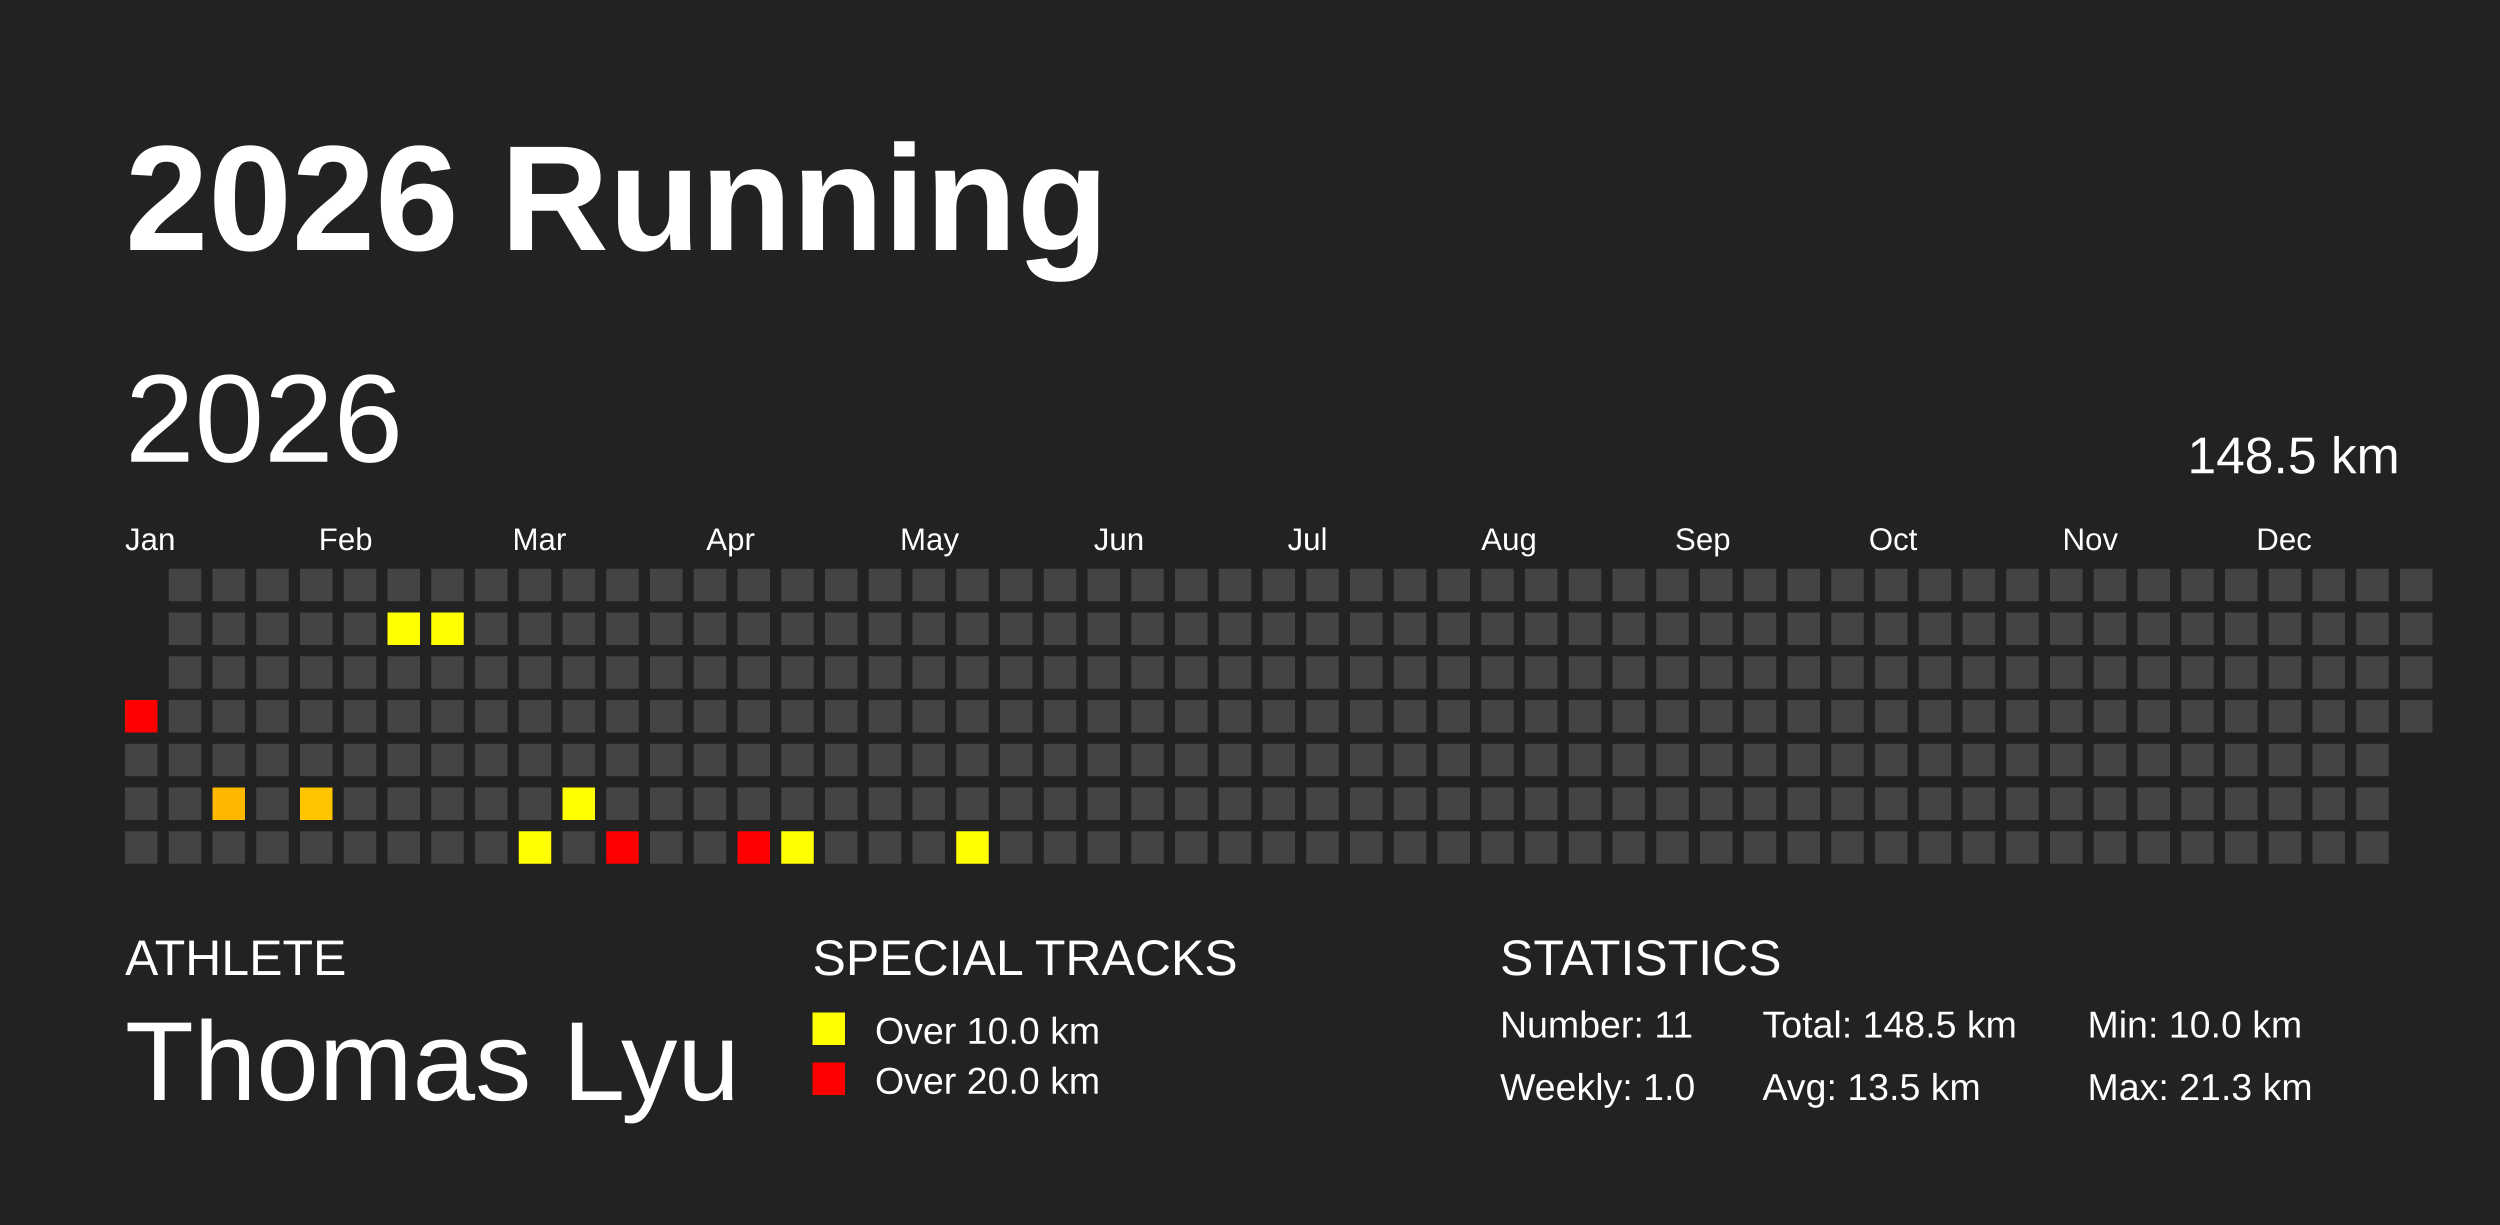
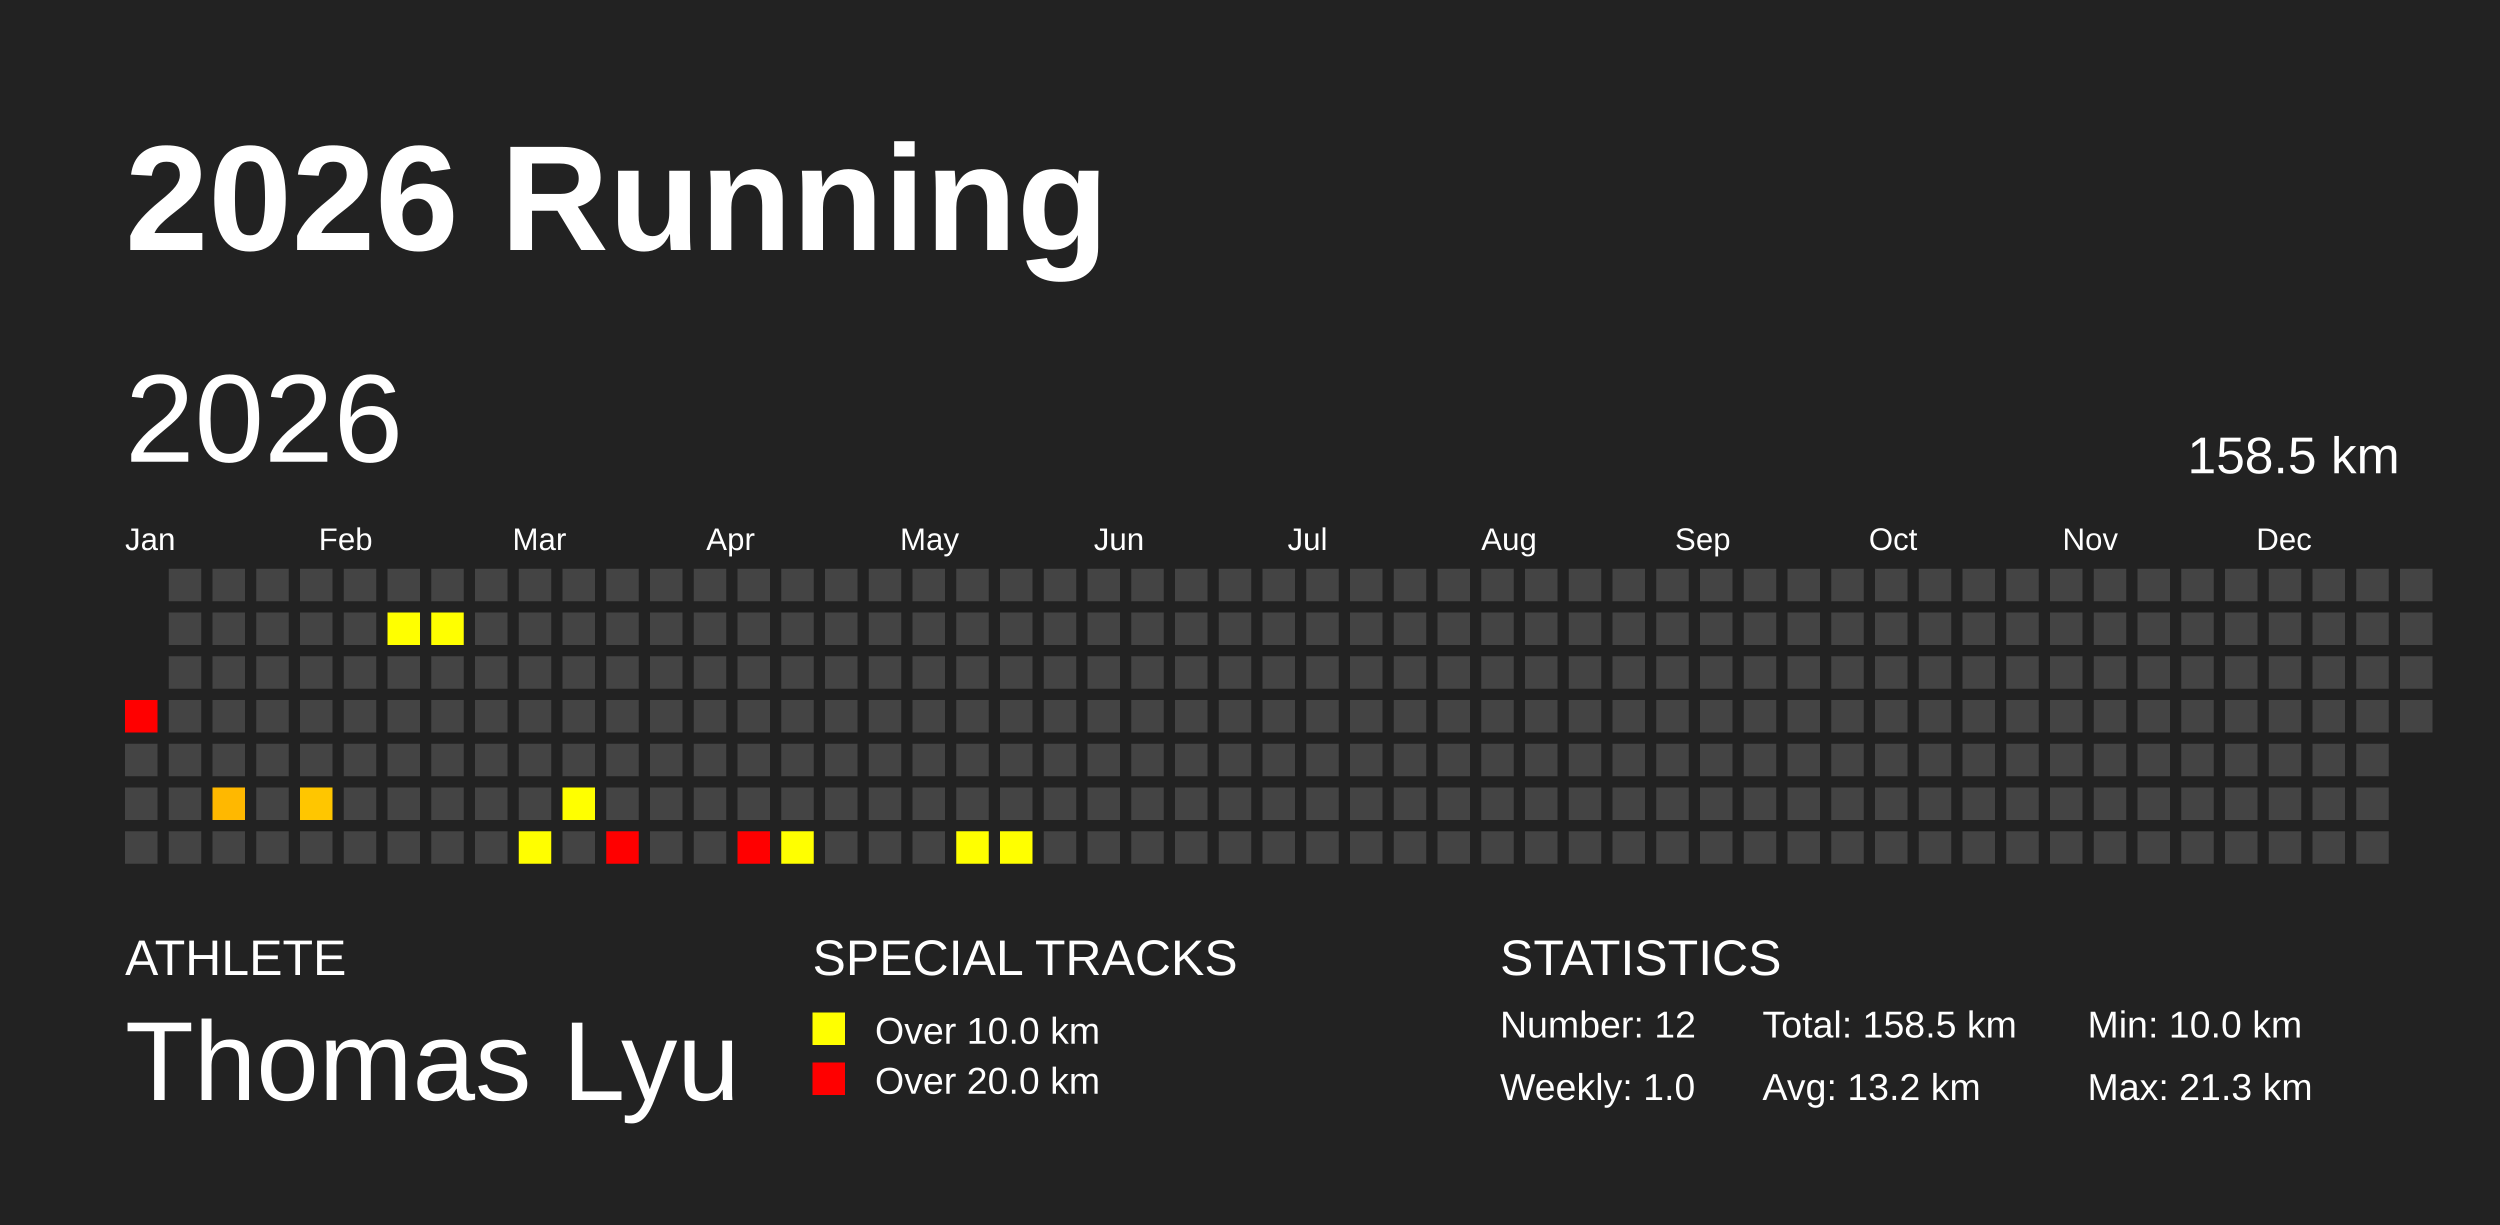
<svg xmlns="http://www.w3.org/2000/svg" baseProfile="full" height="98mm" version="1.1" viewBox="0,0,200,98" width="200mm">
  <defs />
  <rect fill="#222222" height="98" width="200" x="0" y="0" />
  <text fill="#FFFFFF" style="font-size:12px; font-family:Arial; font-weight:bold;" x="10" y="20">2026 Running</text>
  <text fill="#FFFFFF" style="font-size:4px; font-family:Arial" x="10" y="78">ATHLETE</text>
  <text fill="#FFFFFF" style="font-size:9px; font-family:Arial" x="10" y="88">Thomas Lyu</text>
  <text fill="#FFFFFF" style="font-size:4px; font-family:Arial" x="65" y="78">SPECIAL TRACKS</text>
  <rect fill="yellow" height="2.6" width="2.6" x="65" y="81" />
  <text fill="#FFFFFF" style="font-size:3px; font-family:Arial" x="70" y="83.5">Over 10.0 km</text>
  <rect fill="red" height="2.6" width="2.6" x="65" y="85" />
  <text fill="#FFFFFF" style="font-size:3px; font-family:Arial" x="70" y="87.5">Over 20.0 km</text>
  <text fill="#FFFFFF" style="font-size:4px; font-family:Arial" x="120" y="78">STATISTICS</text>
-   <text fill="#FFFFFF" style="font-size:3px; font-family:Arial" x="120" y="83">Number: 11</text>
+   <text fill="#FFFFFF" style="font-size:3px; font-family:Arial" x="120" y="83">Number: 12</text>
  <text fill="#FFFFFF" style="font-size:3px; font-family:Arial" x="120" y="88">Weekly: 1.0</text>
-   <text fill="#FFFFFF" style="font-size:3px; font-family:Arial" x="141" y="83">Total: 148.5 km</text>
-   <text fill="#FFFFFF" style="font-size:3px; font-family:Arial" x="141" y="88">Avg: 13.5 km</text>
+   <text fill="#FFFFFF" style="font-size:3px; font-family:Arial" x="141" y="83">Total: 158.5 km</text>
+   <text fill="#FFFFFF" style="font-size:3px; font-family:Arial" x="141" y="88">Avg: 13.2 km</text>
  <text fill="#FFFFFF" style="font-size:3px; font-family:Arial" x="167" y="83">Min: 10.0 km</text>
  <text fill="#FFFFFF" style="font-size:3px; font-family:Arial" x="167" y="88">Max: 21.3 km</text>
  <text dominant-baseline="hanging" fill="#FFFFFF" style="font-size:10.0px; font-family:Arial;" x="10" y="30">2026</text>
-   <text dominant-baseline="hanging" fill="#FFFFFF" style="font-size:4.125px; font-family:Arial;" x="175" y="35">148.5 km</text>
+   <text dominant-baseline="hanging" fill="#FFFFFF" style="font-size:4.125px; font-family:Arial;" x="175" y="35">158.5 km</text>
  <text fill="#FFFFFF" style="font-size:2.5px; font-family:Arial" x="10.0" y="44">Jan</text>
  <text fill="#FFFFFF" style="font-size:2.5px; font-family:Arial" x="25.5" y="44">Feb</text>
  <text fill="#FFFFFF" style="font-size:2.5px; font-family:Arial" x="41.0" y="44">Mar</text>
  <text fill="#FFFFFF" style="font-size:2.5px; font-family:Arial" x="56.5" y="44">Apr</text>
  <text fill="#FFFFFF" style="font-size:2.5px; font-family:Arial" x="72.0" y="44">May</text>
  <text fill="#FFFFFF" style="font-size:2.5px; font-family:Arial" x="87.5" y="44">Jun</text>
  <text fill="#FFFFFF" style="font-size:2.5px; font-family:Arial" x="103.0" y="44">Jul</text>
  <text fill="#FFFFFF" style="font-size:2.5px; font-family:Arial" x="118.5" y="44">Aug</text>
  <text fill="#FFFFFF" style="font-size:2.5px; font-family:Arial" x="134.0" y="44">Sep</text>
  <text fill="#FFFFFF" style="font-size:2.5px; font-family:Arial" x="149.5" y="44">Oct</text>
  <text fill="#FFFFFF" style="font-size:2.5px; font-family:Arial" x="165.0" y="44">Nov</text>
  <text fill="#FFFFFF" style="font-size:2.5px; font-family:Arial" x="180.5" y="44">Dec</text>
  <rect fill="red" height="2.6" width="2.6" x="10.0" y="56.0" />
  <rect fill="#444444" height="2.6" width="2.6" x="10.0" y="59.5" />
  <rect fill="#444444" height="2.6" width="2.6" x="10.0" y="63.0" />
  <rect fill="#444444" height="2.6" width="2.6" x="10.0" y="66.5" />
  <rect fill="#444444" height="2.6" width="2.6" x="13.5" y="45.5" />
  <rect fill="#444444" height="2.6" width="2.6" x="13.5" y="49.0" />
  <rect fill="#444444" height="2.6" width="2.6" x="13.5" y="52.5" />
  <rect fill="#444444" height="2.6" width="2.6" x="13.5" y="56.0" />
  <rect fill="#444444" height="2.6" width="2.6" x="13.5" y="59.5" />
  <rect fill="#444444" height="2.6" width="2.6" x="13.5" y="63.0" />
  <rect fill="#444444" height="2.6" width="2.6" x="13.5" y="66.5" />
  <rect fill="#444444" height="2.6" width="2.6" x="17.0" y="45.5" />
  <rect fill="#444444" height="2.6" width="2.6" x="17.0" y="49.0" />
  <rect fill="#444444" height="2.6" width="2.6" x="17.0" y="52.5" />
  <rect fill="#444444" height="2.6" width="2.6" x="17.0" y="56.0" />
  <rect fill="#444444" height="2.6" width="2.6" x="17.0" y="59.5" />
  <rect fill="#ffb800" height="2.6" width="2.6" x="17.0" y="63.0" />
  <rect fill="#444444" height="2.6" width="2.6" x="17.0" y="66.5" />
  <rect fill="#444444" height="2.6" width="2.6" x="20.5" y="45.5" />
  <rect fill="#444444" height="2.6" width="2.6" x="20.5" y="49.0" />
  <rect fill="#444444" height="2.6" width="2.6" x="20.5" y="52.5" />
  <rect fill="#444444" height="2.6" width="2.6" x="20.5" y="56.0" />
  <rect fill="#444444" height="2.6" width="2.6" x="20.5" y="59.5" />
  <rect fill="#444444" height="2.6" width="2.6" x="20.5" y="63.0" />
  <rect fill="#444444" height="2.6" width="2.6" x="20.5" y="66.5" />
  <rect fill="#444444" height="2.6" width="2.6" x="24.0" y="45.5" />
  <rect fill="#444444" height="2.6" width="2.6" x="24.0" y="49.0" />
  <rect fill="#444444" height="2.6" width="2.6" x="24.0" y="52.5" />
  <rect fill="#444444" height="2.6" width="2.6" x="24.0" y="56.0" />
  <rect fill="#444444" height="2.6" width="2.6" x="24.0" y="59.5" />
  <rect fill="#ffc600" height="2.6" width="2.6" x="24.0" y="63.0" />
  <rect fill="#444444" height="2.6" width="2.6" x="24.0" y="66.5" />
  <rect fill="#444444" height="2.6" width="2.6" x="27.5" y="45.5" />
  <rect fill="#444444" height="2.6" width="2.6" x="27.5" y="49.0" />
  <rect fill="#444444" height="2.6" width="2.6" x="27.5" y="52.5" />
  <rect fill="#444444" height="2.6" width="2.6" x="27.5" y="56.0" />
  <rect fill="#444444" height="2.6" width="2.6" x="27.5" y="59.5" />
  <rect fill="#444444" height="2.6" width="2.6" x="27.5" y="63.0" />
  <rect fill="#444444" height="2.6" width="2.6" x="27.5" y="66.5" />
  <rect fill="#444444" height="2.6" width="2.6" x="31.0" y="45.5" />
  <rect fill="#ffff00" height="2.6" width="2.6" x="31.0" y="49.0" />
  <rect fill="#444444" height="2.6" width="2.6" x="31.0" y="52.5" />
  <rect fill="#444444" height="2.6" width="2.6" x="31.0" y="56.0" />
  <rect fill="#444444" height="2.6" width="2.6" x="31.0" y="59.5" />
  <rect fill="#444444" height="2.6" width="2.6" x="31.0" y="63.0" />
  <rect fill="#444444" height="2.6" width="2.6" x="31.0" y="66.5" />
  <rect fill="#444444" height="2.6" width="2.6" x="34.5" y="45.5" />
  <rect fill="#ffff00" height="2.6" width="2.6" x="34.5" y="49.0" />
  <rect fill="#444444" height="2.6" width="2.6" x="34.5" y="52.5" />
  <rect fill="#444444" height="2.6" width="2.6" x="34.5" y="56.0" />
  <rect fill="#444444" height="2.6" width="2.6" x="34.5" y="59.5" />
  <rect fill="#444444" height="2.6" width="2.6" x="34.5" y="63.0" />
  <rect fill="#444444" height="2.6" width="2.6" x="34.5" y="66.5" />
  <rect fill="#444444" height="2.6" width="2.6" x="38.0" y="45.5" />
  <rect fill="#444444" height="2.6" width="2.6" x="38.0" y="49.0" />
  <rect fill="#444444" height="2.6" width="2.6" x="38.0" y="52.5" />
  <rect fill="#444444" height="2.6" width="2.6" x="38.0" y="56.0" />
  <rect fill="#444444" height="2.6" width="2.6" x="38.0" y="59.5" />
  <rect fill="#444444" height="2.6" width="2.6" x="38.0" y="63.0" />
  <rect fill="#444444" height="2.6" width="2.6" x="38.0" y="66.5" />
  <rect fill="#444444" height="2.6" width="2.6" x="41.5" y="45.5" />
  <rect fill="#444444" height="2.6" width="2.6" x="41.5" y="49.0" />
  <rect fill="#444444" height="2.6" width="2.6" x="41.5" y="52.5" />
  <rect fill="#444444" height="2.6" width="2.6" x="41.5" y="56.0" />
  <rect fill="#444444" height="2.6" width="2.6" x="41.5" y="59.5" />
  <rect fill="#444444" height="2.6" width="2.6" x="41.5" y="63.0" />
  <rect fill="#fffe00" height="2.6" width="2.6" x="41.5" y="66.5" />
  <rect fill="#444444" height="2.6" width="2.6" x="45.0" y="45.5" />
  <rect fill="#444444" height="2.6" width="2.6" x="45.0" y="49.0" />
  <rect fill="#444444" height="2.6" width="2.6" x="45.0" y="52.5" />
  <rect fill="#444444" height="2.6" width="2.6" x="45.0" y="56.0" />
  <rect fill="#444444" height="2.6" width="2.6" x="45.0" y="59.5" />
  <rect fill="#ffff00" height="2.6" width="2.6" x="45.0" y="63.0" />
  <rect fill="#444444" height="2.6" width="2.6" x="45.0" y="66.5" />
  <rect fill="#444444" height="2.6" width="2.6" x="48.5" y="45.5" />
  <rect fill="#444444" height="2.6" width="2.6" x="48.5" y="49.0" />
  <rect fill="#444444" height="2.6" width="2.6" x="48.5" y="52.5" />
  <rect fill="#444444" height="2.6" width="2.6" x="48.5" y="56.0" />
  <rect fill="#444444" height="2.6" width="2.6" x="48.5" y="59.5" />
  <rect fill="#444444" height="2.6" width="2.6" x="48.5" y="63.0" />
  <rect fill="red" height="2.6" width="2.6" x="48.5" y="66.5" />
  <rect fill="#444444" height="2.6" width="2.6" x="52.0" y="45.5" />
  <rect fill="#444444" height="2.6" width="2.6" x="52.0" y="49.0" />
  <rect fill="#444444" height="2.6" width="2.6" x="52.0" y="52.5" />
  <rect fill="#444444" height="2.6" width="2.6" x="52.0" y="56.0" />
  <rect fill="#444444" height="2.6" width="2.6" x="52.0" y="59.5" />
  <rect fill="#444444" height="2.6" width="2.6" x="52.0" y="63.0" />
  <rect fill="#444444" height="2.6" width="2.6" x="52.0" y="66.5" />
  <rect fill="#444444" height="2.6" width="2.6" x="55.5" y="45.5" />
  <rect fill="#444444" height="2.6" width="2.6" x="55.5" y="49.0" />
  <rect fill="#444444" height="2.6" width="2.6" x="55.5" y="52.5" />
  <rect fill="#444444" height="2.6" width="2.6" x="55.5" y="56.0" />
  <rect fill="#444444" height="2.6" width="2.6" x="55.5" y="59.5" />
  <rect fill="#444444" height="2.6" width="2.6" x="55.5" y="63.0" />
  <rect fill="#444444" height="2.6" width="2.6" x="55.5" y="66.5" />
  <rect fill="#444444" height="2.6" width="2.6" x="59.0" y="45.5" />
  <rect fill="#444444" height="2.6" width="2.6" x="59.0" y="49.0" />
  <rect fill="#444444" height="2.6" width="2.6" x="59.0" y="52.5" />
  <rect fill="#444444" height="2.6" width="2.6" x="59.0" y="56.0" />
  <rect fill="#444444" height="2.6" width="2.6" x="59.0" y="59.5" />
  <rect fill="#444444" height="2.6" width="2.6" x="59.0" y="63.0" />
  <rect fill="red" height="2.6" width="2.6" x="59.0" y="66.5" />
  <rect fill="#444444" height="2.6" width="2.6" x="62.5" y="45.5" />
  <rect fill="#444444" height="2.6" width="2.6" x="62.5" y="49.0" />
  <rect fill="#444444" height="2.6" width="2.6" x="62.5" y="52.5" />
  <rect fill="#444444" height="2.6" width="2.6" x="62.5" y="56.0" />
  <rect fill="#444444" height="2.6" width="2.6" x="62.5" y="59.5" />
  <rect fill="#444444" height="2.6" width="2.6" x="62.5" y="63.0" />
  <rect fill="#ffff00" height="2.6" width="2.6" x="62.5" y="66.5" />
  <rect fill="#444444" height="2.6" width="2.6" x="66.0" y="45.5" />
  <rect fill="#444444" height="2.6" width="2.6" x="66.0" y="49.0" />
  <rect fill="#444444" height="2.6" width="2.6" x="66.0" y="52.5" />
  <rect fill="#444444" height="2.6" width="2.6" x="66.0" y="56.0" />
  <rect fill="#444444" height="2.6" width="2.6" x="66.0" y="59.5" />
  <rect fill="#444444" height="2.6" width="2.6" x="66.0" y="63.0" />
  <rect fill="#444444" height="2.6" width="2.6" x="66.0" y="66.5" />
  <rect fill="#444444" height="2.6" width="2.6" x="69.5" y="45.5" />
  <rect fill="#444444" height="2.6" width="2.6" x="69.5" y="49.0" />
  <rect fill="#444444" height="2.6" width="2.6" x="69.5" y="52.5" />
  <rect fill="#444444" height="2.6" width="2.6" x="69.5" y="56.0" />
  <rect fill="#444444" height="2.6" width="2.6" x="69.5" y="59.5" />
  <rect fill="#444444" height="2.6" width="2.6" x="69.5" y="63.0" />
  <rect fill="#444444" height="2.6" width="2.6" x="69.5" y="66.5" />
  <rect fill="#444444" height="2.6" width="2.6" x="73.0" y="45.5" />
  <rect fill="#444444" height="2.6" width="2.6" x="73.0" y="49.0" />
  <rect fill="#444444" height="2.6" width="2.6" x="73.0" y="52.5" />
  <rect fill="#444444" height="2.6" width="2.6" x="73.0" y="56.0" />
  <rect fill="#444444" height="2.6" width="2.6" x="73.0" y="59.5" />
  <rect fill="#444444" height="2.6" width="2.6" x="73.0" y="63.0" />
  <rect fill="#444444" height="2.6" width="2.6" x="73.0" y="66.5" />
  <rect fill="#444444" height="2.6" width="2.6" x="76.5" y="45.5" />
  <rect fill="#444444" height="2.6" width="2.6" x="76.5" y="49.0" />
  <rect fill="#444444" height="2.6" width="2.6" x="76.5" y="52.5" />
  <rect fill="#444444" height="2.6" width="2.6" x="76.5" y="56.0" />
  <rect fill="#444444" height="2.6" width="2.6" x="76.5" y="59.5" />
  <rect fill="#444444" height="2.6" width="2.6" x="76.5" y="63.0" />
  <rect fill="#ffff00" height="2.6" width="2.6" x="76.5" y="66.5" />
  <rect fill="#444444" height="2.6" width="2.6" x="80.0" y="45.5" />
  <rect fill="#444444" height="2.6" width="2.6" x="80.0" y="49.0" />
  <rect fill="#444444" height="2.6" width="2.6" x="80.0" y="52.5" />
  <rect fill="#444444" height="2.6" width="2.6" x="80.0" y="56.0" />
  <rect fill="#444444" height="2.6" width="2.6" x="80.0" y="59.5" />
  <rect fill="#444444" height="2.6" width="2.6" x="80.0" y="63.0" />
-   <rect fill="#444444" height="2.6" width="2.6" x="80.0" y="66.5" />
+   <rect fill="#ffff00" height="2.6" width="2.6" x="80.0" y="66.5" />
  <rect fill="#444444" height="2.6" width="2.6" x="83.5" y="45.5" />
  <rect fill="#444444" height="2.6" width="2.6" x="83.5" y="49.0" />
  <rect fill="#444444" height="2.6" width="2.6" x="83.5" y="52.5" />
  <rect fill="#444444" height="2.6" width="2.6" x="83.5" y="56.0" />
  <rect fill="#444444" height="2.6" width="2.6" x="83.5" y="59.5" />
  <rect fill="#444444" height="2.6" width="2.6" x="83.5" y="63.0" />
  <rect fill="#444444" height="2.6" width="2.6" x="83.5" y="66.5" />
  <rect fill="#444444" height="2.6" width="2.6" x="87.0" y="45.5" />
  <rect fill="#444444" height="2.6" width="2.6" x="87.0" y="49.0" />
  <rect fill="#444444" height="2.6" width="2.6" x="87.0" y="52.5" />
  <rect fill="#444444" height="2.6" width="2.6" x="87.0" y="56.0" />
  <rect fill="#444444" height="2.6" width="2.6" x="87.0" y="59.5" />
  <rect fill="#444444" height="2.6" width="2.6" x="87.0" y="63.0" />
  <rect fill="#444444" height="2.6" width="2.6" x="87.0" y="66.5" />
  <rect fill="#444444" height="2.6" width="2.6" x="90.5" y="45.5" />
  <rect fill="#444444" height="2.6" width="2.6" x="90.5" y="49.0" />
  <rect fill="#444444" height="2.6" width="2.6" x="90.5" y="52.5" />
  <rect fill="#444444" height="2.6" width="2.6" x="90.5" y="56.0" />
  <rect fill="#444444" height="2.6" width="2.6" x="90.5" y="59.5" />
  <rect fill="#444444" height="2.6" width="2.6" x="90.5" y="63.0" />
  <rect fill="#444444" height="2.6" width="2.6" x="90.5" y="66.5" />
  <rect fill="#444444" height="2.6" width="2.6" x="94.0" y="45.5" />
  <rect fill="#444444" height="2.6" width="2.6" x="94.0" y="49.0" />
  <rect fill="#444444" height="2.6" width="2.6" x="94.0" y="52.5" />
  <rect fill="#444444" height="2.6" width="2.6" x="94.0" y="56.0" />
  <rect fill="#444444" height="2.6" width="2.6" x="94.0" y="59.5" />
  <rect fill="#444444" height="2.6" width="2.6" x="94.0" y="63.0" />
  <rect fill="#444444" height="2.6" width="2.6" x="94.0" y="66.5" />
  <rect fill="#444444" height="2.6" width="2.6" x="97.5" y="45.5" />
  <rect fill="#444444" height="2.6" width="2.6" x="97.5" y="49.0" />
  <rect fill="#444444" height="2.6" width="2.6" x="97.5" y="52.5" />
  <rect fill="#444444" height="2.6" width="2.6" x="97.5" y="56.0" />
  <rect fill="#444444" height="2.6" width="2.6" x="97.5" y="59.5" />
  <rect fill="#444444" height="2.6" width="2.6" x="97.5" y="63.0" />
  <rect fill="#444444" height="2.6" width="2.6" x="97.5" y="66.5" />
  <rect fill="#444444" height="2.6" width="2.6" x="101.0" y="45.5" />
  <rect fill="#444444" height="2.6" width="2.6" x="101.0" y="49.0" />
  <rect fill="#444444" height="2.6" width="2.6" x="101.0" y="52.5" />
  <rect fill="#444444" height="2.6" width="2.6" x="101.0" y="56.0" />
  <rect fill="#444444" height="2.6" width="2.6" x="101.0" y="59.5" />
  <rect fill="#444444" height="2.6" width="2.6" x="101.0" y="63.0" />
  <rect fill="#444444" height="2.6" width="2.6" x="101.0" y="66.5" />
  <rect fill="#444444" height="2.6" width="2.6" x="104.5" y="45.5" />
  <rect fill="#444444" height="2.6" width="2.6" x="104.5" y="49.0" />
  <rect fill="#444444" height="2.6" width="2.6" x="104.5" y="52.5" />
  <rect fill="#444444" height="2.6" width="2.6" x="104.5" y="56.0" />
  <rect fill="#444444" height="2.6" width="2.6" x="104.5" y="59.5" />
  <rect fill="#444444" height="2.6" width="2.6" x="104.5" y="63.0" />
  <rect fill="#444444" height="2.6" width="2.6" x="104.5" y="66.5" />
  <rect fill="#444444" height="2.6" width="2.6" x="108.0" y="45.5" />
  <rect fill="#444444" height="2.6" width="2.6" x="108.0" y="49.0" />
  <rect fill="#444444" height="2.6" width="2.6" x="108.0" y="52.5" />
  <rect fill="#444444" height="2.6" width="2.6" x="108.0" y="56.0" />
  <rect fill="#444444" height="2.6" width="2.6" x="108.0" y="59.5" />
  <rect fill="#444444" height="2.6" width="2.6" x="108.0" y="63.0" />
  <rect fill="#444444" height="2.6" width="2.6" x="108.0" y="66.5" />
  <rect fill="#444444" height="2.6" width="2.6" x="111.5" y="45.5" />
  <rect fill="#444444" height="2.6" width="2.6" x="111.5" y="49.0" />
  <rect fill="#444444" height="2.6" width="2.6" x="111.5" y="52.5" />
  <rect fill="#444444" height="2.6" width="2.6" x="111.5" y="56.0" />
  <rect fill="#444444" height="2.6" width="2.6" x="111.5" y="59.5" />
  <rect fill="#444444" height="2.6" width="2.6" x="111.5" y="63.0" />
  <rect fill="#444444" height="2.6" width="2.6" x="111.5" y="66.5" />
  <rect fill="#444444" height="2.6" width="2.6" x="115.0" y="45.5" />
  <rect fill="#444444" height="2.6" width="2.6" x="115.0" y="49.0" />
  <rect fill="#444444" height="2.6" width="2.6" x="115.0" y="52.5" />
  <rect fill="#444444" height="2.6" width="2.6" x="115.0" y="56.0" />
  <rect fill="#444444" height="2.6" width="2.6" x="115.0" y="59.5" />
  <rect fill="#444444" height="2.6" width="2.6" x="115.0" y="63.0" />
  <rect fill="#444444" height="2.6" width="2.6" x="115.0" y="66.5" />
  <rect fill="#444444" height="2.6" width="2.6" x="118.5" y="45.5" />
  <rect fill="#444444" height="2.6" width="2.6" x="118.5" y="49.0" />
  <rect fill="#444444" height="2.6" width="2.6" x="118.5" y="52.5" />
  <rect fill="#444444" height="2.6" width="2.6" x="118.5" y="56.0" />
  <rect fill="#444444" height="2.6" width="2.6" x="118.5" y="59.5" />
  <rect fill="#444444" height="2.6" width="2.6" x="118.5" y="63.0" />
  <rect fill="#444444" height="2.6" width="2.6" x="118.5" y="66.5" />
  <rect fill="#444444" height="2.6" width="2.6" x="122.0" y="45.5" />
  <rect fill="#444444" height="2.6" width="2.6" x="122.0" y="49.0" />
  <rect fill="#444444" height="2.6" width="2.6" x="122.0" y="52.5" />
  <rect fill="#444444" height="2.6" width="2.6" x="122.0" y="56.0" />
  <rect fill="#444444" height="2.6" width="2.6" x="122.0" y="59.5" />
  <rect fill="#444444" height="2.6" width="2.6" x="122.0" y="63.0" />
  <rect fill="#444444" height="2.6" width="2.6" x="122.0" y="66.5" />
  <rect fill="#444444" height="2.6" width="2.6" x="125.5" y="45.5" />
  <rect fill="#444444" height="2.6" width="2.6" x="125.5" y="49.0" />
  <rect fill="#444444" height="2.6" width="2.6" x="125.5" y="52.5" />
  <rect fill="#444444" height="2.6" width="2.6" x="125.5" y="56.0" />
  <rect fill="#444444" height="2.6" width="2.6" x="125.5" y="59.5" />
  <rect fill="#444444" height="2.6" width="2.6" x="125.5" y="63.0" />
  <rect fill="#444444" height="2.6" width="2.6" x="125.5" y="66.5" />
  <rect fill="#444444" height="2.6" width="2.6" x="129.0" y="45.5" />
  <rect fill="#444444" height="2.6" width="2.6" x="129.0" y="49.0" />
  <rect fill="#444444" height="2.6" width="2.6" x="129.0" y="52.5" />
  <rect fill="#444444" height="2.6" width="2.6" x="129.0" y="56.0" />
  <rect fill="#444444" height="2.6" width="2.6" x="129.0" y="59.5" />
  <rect fill="#444444" height="2.6" width="2.6" x="129.0" y="63.0" />
  <rect fill="#444444" height="2.6" width="2.6" x="129.0" y="66.5" />
  <rect fill="#444444" height="2.6" width="2.6" x="132.5" y="45.5" />
  <rect fill="#444444" height="2.6" width="2.6" x="132.5" y="49.0" />
  <rect fill="#444444" height="2.6" width="2.6" x="132.5" y="52.5" />
  <rect fill="#444444" height="2.6" width="2.6" x="132.5" y="56.0" />
  <rect fill="#444444" height="2.6" width="2.6" x="132.5" y="59.5" />
  <rect fill="#444444" height="2.6" width="2.6" x="132.5" y="63.0" />
  <rect fill="#444444" height="2.6" width="2.6" x="132.5" y="66.5" />
  <rect fill="#444444" height="2.6" width="2.6" x="136.0" y="45.5" />
  <rect fill="#444444" height="2.6" width="2.6" x="136.0" y="49.0" />
  <rect fill="#444444" height="2.6" width="2.6" x="136.0" y="52.5" />
  <rect fill="#444444" height="2.6" width="2.6" x="136.0" y="56.0" />
  <rect fill="#444444" height="2.6" width="2.6" x="136.0" y="59.5" />
  <rect fill="#444444" height="2.6" width="2.6" x="136.0" y="63.0" />
  <rect fill="#444444" height="2.6" width="2.6" x="136.0" y="66.5" />
  <rect fill="#444444" height="2.6" width="2.6" x="139.5" y="45.5" />
  <rect fill="#444444" height="2.6" width="2.6" x="139.5" y="49.0" />
  <rect fill="#444444" height="2.6" width="2.6" x="139.5" y="52.5" />
  <rect fill="#444444" height="2.6" width="2.6" x="139.5" y="56.0" />
  <rect fill="#444444" height="2.6" width="2.6" x="139.5" y="59.5" />
  <rect fill="#444444" height="2.6" width="2.6" x="139.5" y="63.0" />
  <rect fill="#444444" height="2.6" width="2.6" x="139.5" y="66.5" />
  <rect fill="#444444" height="2.6" width="2.6" x="143.0" y="45.5" />
  <rect fill="#444444" height="2.6" width="2.6" x="143.0" y="49.0" />
  <rect fill="#444444" height="2.6" width="2.6" x="143.0" y="52.5" />
  <rect fill="#444444" height="2.6" width="2.6" x="143.0" y="56.0" />
  <rect fill="#444444" height="2.6" width="2.6" x="143.0" y="59.5" />
  <rect fill="#444444" height="2.6" width="2.6" x="143.0" y="63.0" />
  <rect fill="#444444" height="2.6" width="2.6" x="143.0" y="66.5" />
  <rect fill="#444444" height="2.6" width="2.6" x="146.5" y="45.5" />
  <rect fill="#444444" height="2.6" width="2.6" x="146.5" y="49.0" />
  <rect fill="#444444" height="2.6" width="2.6" x="146.5" y="52.5" />
  <rect fill="#444444" height="2.6" width="2.6" x="146.5" y="56.0" />
  <rect fill="#444444" height="2.6" width="2.6" x="146.5" y="59.5" />
  <rect fill="#444444" height="2.6" width="2.6" x="146.5" y="63.0" />
  <rect fill="#444444" height="2.6" width="2.6" x="146.5" y="66.5" />
  <rect fill="#444444" height="2.6" width="2.6" x="150.0" y="45.5" />
  <rect fill="#444444" height="2.6" width="2.6" x="150.0" y="49.0" />
  <rect fill="#444444" height="2.6" width="2.6" x="150.0" y="52.5" />
  <rect fill="#444444" height="2.6" width="2.6" x="150.0" y="56.0" />
  <rect fill="#444444" height="2.6" width="2.6" x="150.0" y="59.5" />
  <rect fill="#444444" height="2.6" width="2.6" x="150.0" y="63.0" />
  <rect fill="#444444" height="2.6" width="2.6" x="150.0" y="66.5" />
  <rect fill="#444444" height="2.6" width="2.6" x="153.5" y="45.5" />
  <rect fill="#444444" height="2.6" width="2.6" x="153.5" y="49.0" />
  <rect fill="#444444" height="2.6" width="2.6" x="153.5" y="52.5" />
  <rect fill="#444444" height="2.6" width="2.6" x="153.5" y="56.0" />
  <rect fill="#444444" height="2.6" width="2.6" x="153.5" y="59.5" />
  <rect fill="#444444" height="2.6" width="2.6" x="153.5" y="63.0" />
  <rect fill="#444444" height="2.6" width="2.6" x="153.5" y="66.5" />
  <rect fill="#444444" height="2.6" width="2.6" x="157.0" y="45.5" />
  <rect fill="#444444" height="2.6" width="2.6" x="157.0" y="49.0" />
  <rect fill="#444444" height="2.6" width="2.6" x="157.0" y="52.5" />
  <rect fill="#444444" height="2.6" width="2.6" x="157.0" y="56.0" />
  <rect fill="#444444" height="2.6" width="2.6" x="157.0" y="59.5" />
  <rect fill="#444444" height="2.6" width="2.6" x="157.0" y="63.0" />
  <rect fill="#444444" height="2.6" width="2.6" x="157.0" y="66.5" />
  <rect fill="#444444" height="2.6" width="2.6" x="160.5" y="45.5" />
  <rect fill="#444444" height="2.6" width="2.6" x="160.5" y="49.0" />
  <rect fill="#444444" height="2.6" width="2.6" x="160.5" y="52.5" />
  <rect fill="#444444" height="2.6" width="2.6" x="160.5" y="56.0" />
  <rect fill="#444444" height="2.6" width="2.6" x="160.5" y="59.5" />
  <rect fill="#444444" height="2.6" width="2.6" x="160.5" y="63.0" />
  <rect fill="#444444" height="2.6" width="2.6" x="160.5" y="66.5" />
  <rect fill="#444444" height="2.6" width="2.6" x="164.0" y="45.5" />
  <rect fill="#444444" height="2.6" width="2.6" x="164.0" y="49.0" />
  <rect fill="#444444" height="2.6" width="2.6" x="164.0" y="52.5" />
  <rect fill="#444444" height="2.6" width="2.6" x="164.0" y="56.0" />
  <rect fill="#444444" height="2.6" width="2.6" x="164.0" y="59.5" />
  <rect fill="#444444" height="2.6" width="2.6" x="164.0" y="63.0" />
  <rect fill="#444444" height="2.6" width="2.6" x="164.0" y="66.5" />
  <rect fill="#444444" height="2.6" width="2.6" x="167.5" y="45.5" />
  <rect fill="#444444" height="2.6" width="2.6" x="167.5" y="49.0" />
  <rect fill="#444444" height="2.6" width="2.6" x="167.5" y="52.5" />
  <rect fill="#444444" height="2.6" width="2.6" x="167.5" y="56.0" />
  <rect fill="#444444" height="2.6" width="2.6" x="167.5" y="59.5" />
  <rect fill="#444444" height="2.6" width="2.6" x="167.5" y="63.0" />
  <rect fill="#444444" height="2.6" width="2.6" x="167.5" y="66.5" />
  <rect fill="#444444" height="2.6" width="2.6" x="171.0" y="45.5" />
  <rect fill="#444444" height="2.6" width="2.6" x="171.0" y="49.0" />
  <rect fill="#444444" height="2.6" width="2.6" x="171.0" y="52.5" />
  <rect fill="#444444" height="2.6" width="2.6" x="171.0" y="56.0" />
  <rect fill="#444444" height="2.6" width="2.6" x="171.0" y="59.5" />
  <rect fill="#444444" height="2.6" width="2.6" x="171.0" y="63.0" />
  <rect fill="#444444" height="2.6" width="2.6" x="171.0" y="66.5" />
  <rect fill="#444444" height="2.6" width="2.6" x="174.5" y="45.5" />
  <rect fill="#444444" height="2.6" width="2.6" x="174.5" y="49.0" />
  <rect fill="#444444" height="2.6" width="2.6" x="174.5" y="52.5" />
  <rect fill="#444444" height="2.6" width="2.6" x="174.5" y="56.0" />
  <rect fill="#444444" height="2.6" width="2.6" x="174.5" y="59.5" />
  <rect fill="#444444" height="2.6" width="2.6" x="174.5" y="63.0" />
  <rect fill="#444444" height="2.6" width="2.6" x="174.5" y="66.5" />
  <rect fill="#444444" height="2.6" width="2.6" x="178.0" y="45.5" />
  <rect fill="#444444" height="2.6" width="2.6" x="178.0" y="49.0" />
  <rect fill="#444444" height="2.6" width="2.6" x="178.0" y="52.5" />
  <rect fill="#444444" height="2.6" width="2.6" x="178.0" y="56.0" />
  <rect fill="#444444" height="2.6" width="2.6" x="178.0" y="59.5" />
  <rect fill="#444444" height="2.6" width="2.6" x="178.0" y="63.0" />
  <rect fill="#444444" height="2.6" width="2.6" x="178.0" y="66.5" />
  <rect fill="#444444" height="2.6" width="2.6" x="181.5" y="45.5" />
  <rect fill="#444444" height="2.6" width="2.6" x="181.5" y="49.0" />
  <rect fill="#444444" height="2.6" width="2.6" x="181.5" y="52.5" />
  <rect fill="#444444" height="2.6" width="2.6" x="181.5" y="56.0" />
  <rect fill="#444444" height="2.6" width="2.6" x="181.5" y="59.5" />
  <rect fill="#444444" height="2.6" width="2.6" x="181.5" y="63.0" />
  <rect fill="#444444" height="2.6" width="2.6" x="181.5" y="66.5" />
  <rect fill="#444444" height="2.6" width="2.6" x="185.0" y="45.5" />
  <rect fill="#444444" height="2.6" width="2.6" x="185.0" y="49.0" />
  <rect fill="#444444" height="2.6" width="2.6" x="185.0" y="52.5" />
  <rect fill="#444444" height="2.6" width="2.6" x="185.0" y="56.0" />
  <rect fill="#444444" height="2.6" width="2.6" x="185.0" y="59.5" />
  <rect fill="#444444" height="2.6" width="2.6" x="185.0" y="63.0" />
  <rect fill="#444444" height="2.6" width="2.6" x="185.0" y="66.5" />
  <rect fill="#444444" height="2.6" width="2.6" x="188.5" y="45.5" />
  <rect fill="#444444" height="2.6" width="2.6" x="188.5" y="49.0" />
  <rect fill="#444444" height="2.6" width="2.6" x="188.5" y="52.5" />
  <rect fill="#444444" height="2.6" width="2.6" x="188.5" y="56.0" />
  <rect fill="#444444" height="2.6" width="2.6" x="188.5" y="59.5" />
  <rect fill="#444444" height="2.6" width="2.6" x="188.5" y="63.0" />
  <rect fill="#444444" height="2.6" width="2.6" x="188.5" y="66.5" />
  <rect fill="#444444" height="2.6" width="2.6" x="192.0" y="45.5" />
  <rect fill="#444444" height="2.6" width="2.6" x="192.0" y="49.0" />
  <rect fill="#444444" height="2.6" width="2.6" x="192.0" y="52.5" />
  <rect fill="#444444" height="2.6" width="2.6" x="192.0" y="56.0" />
</svg>
